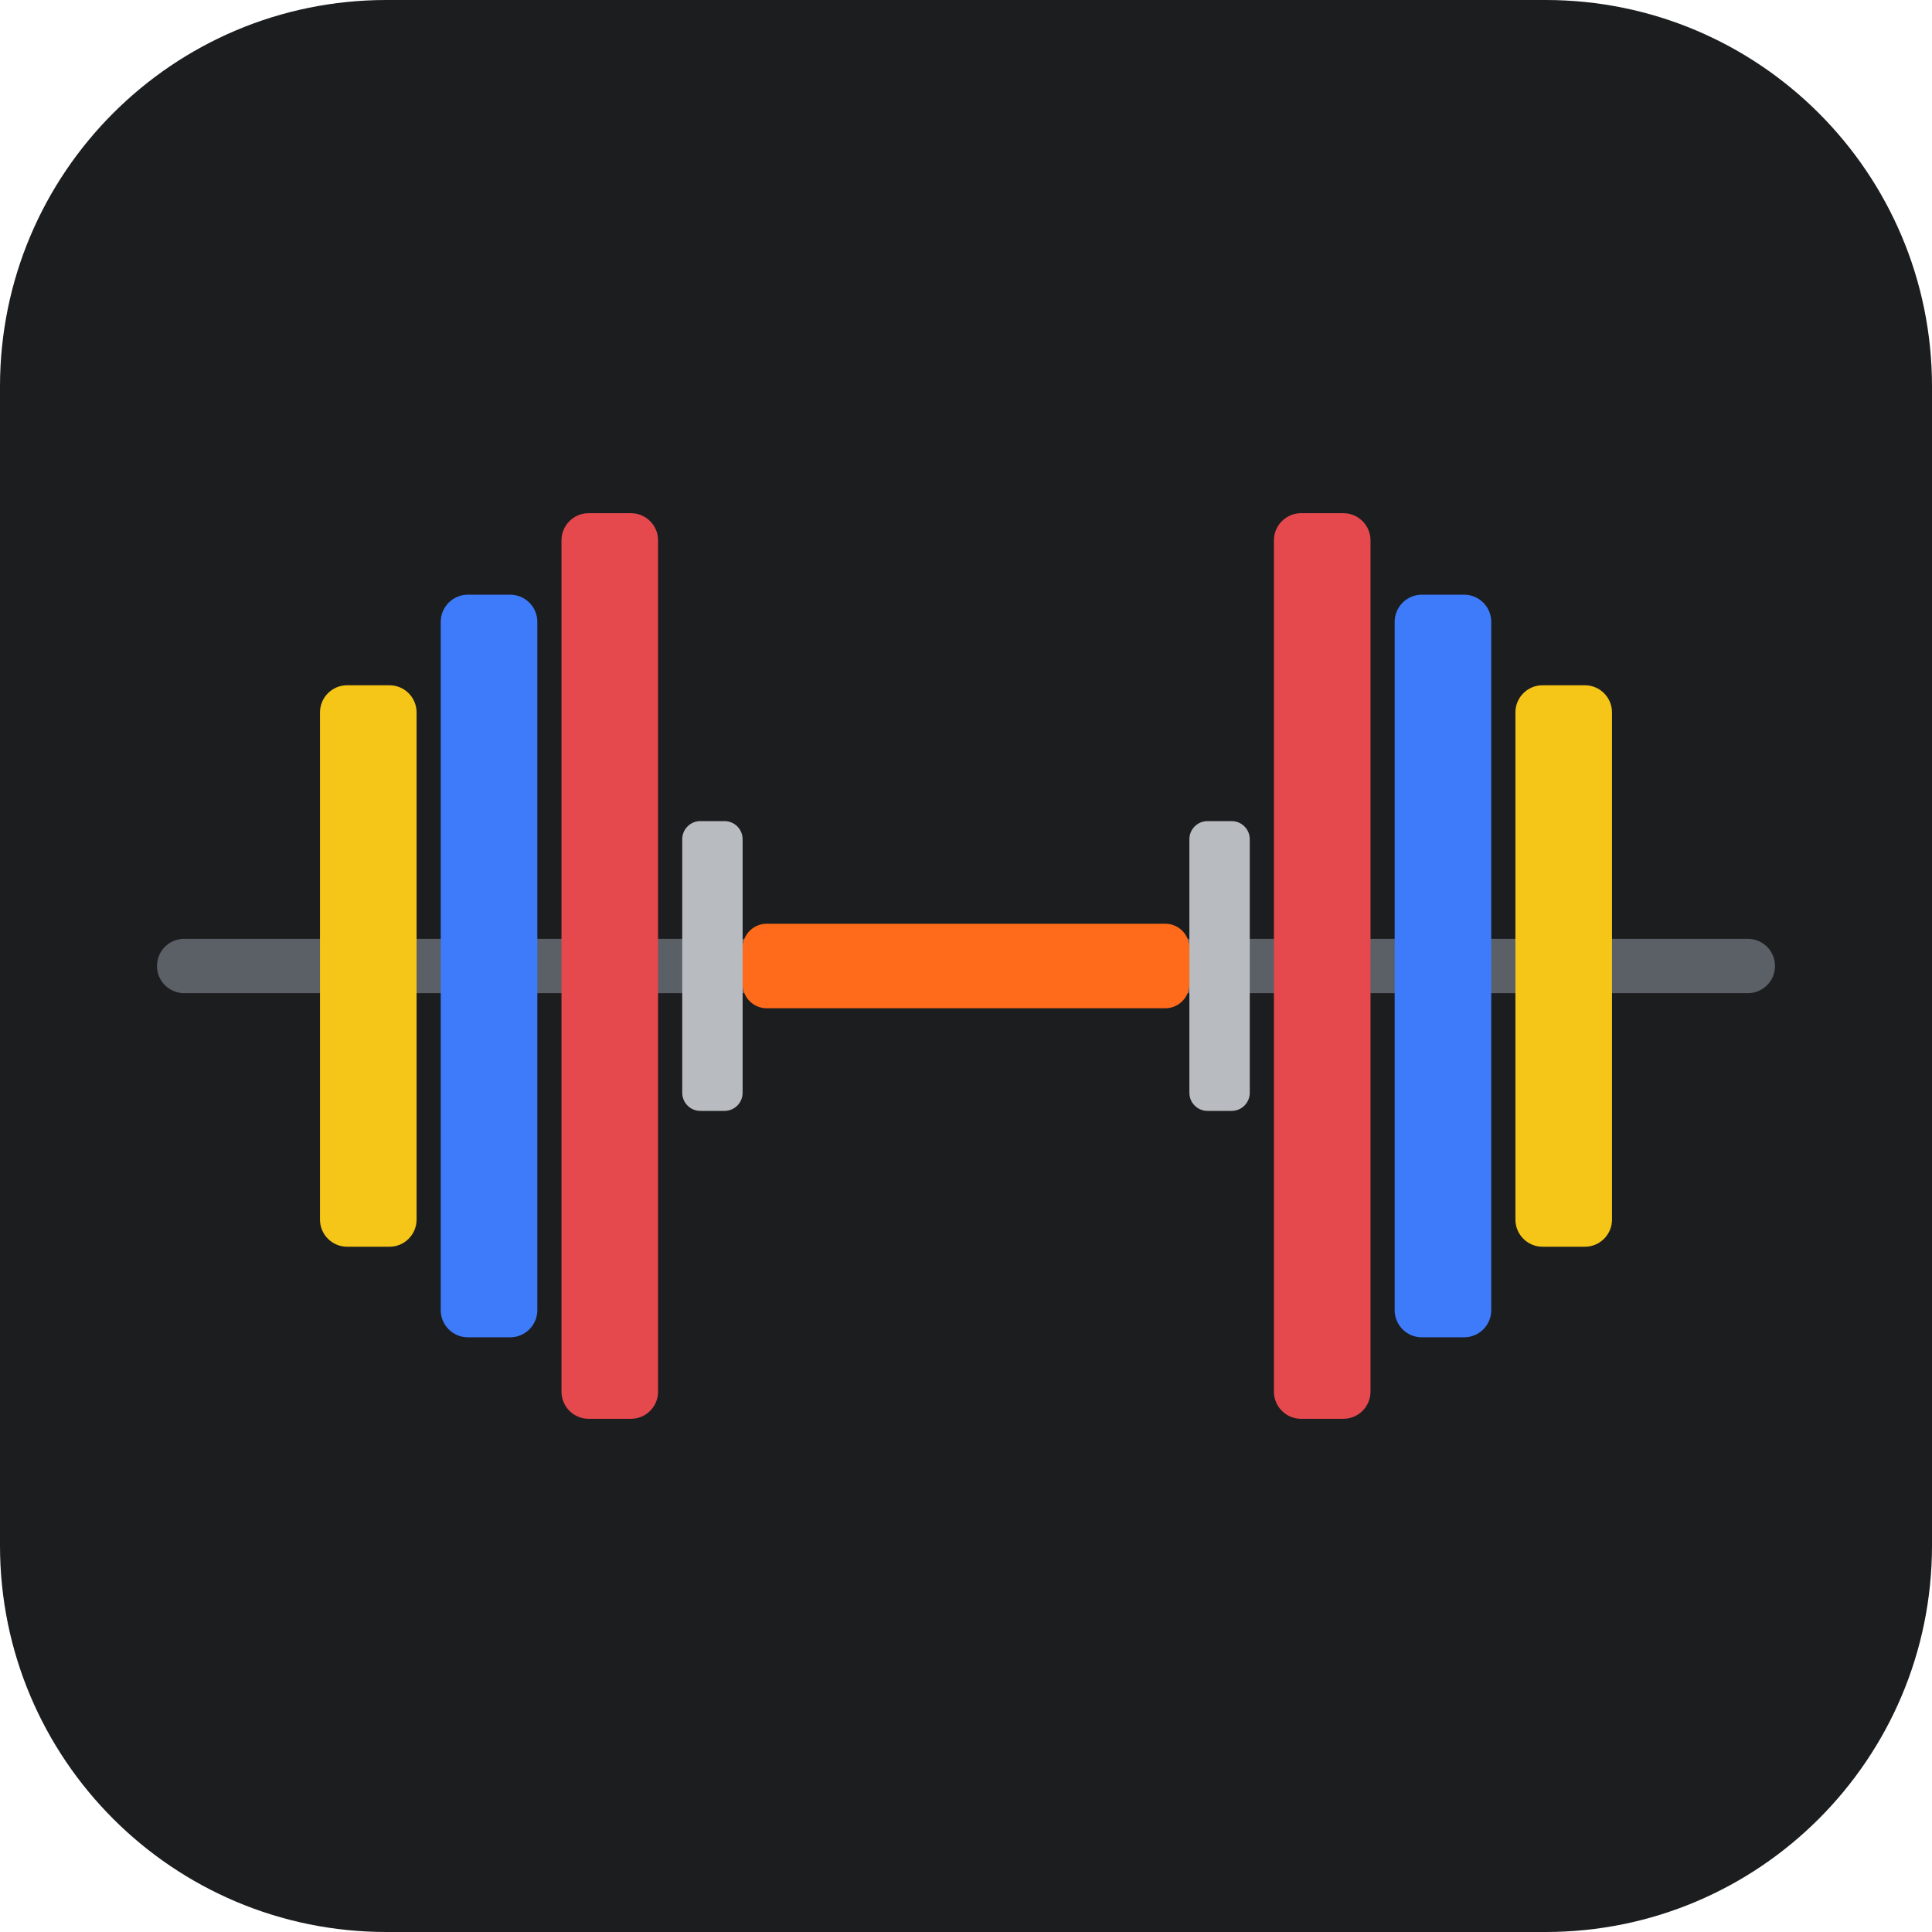
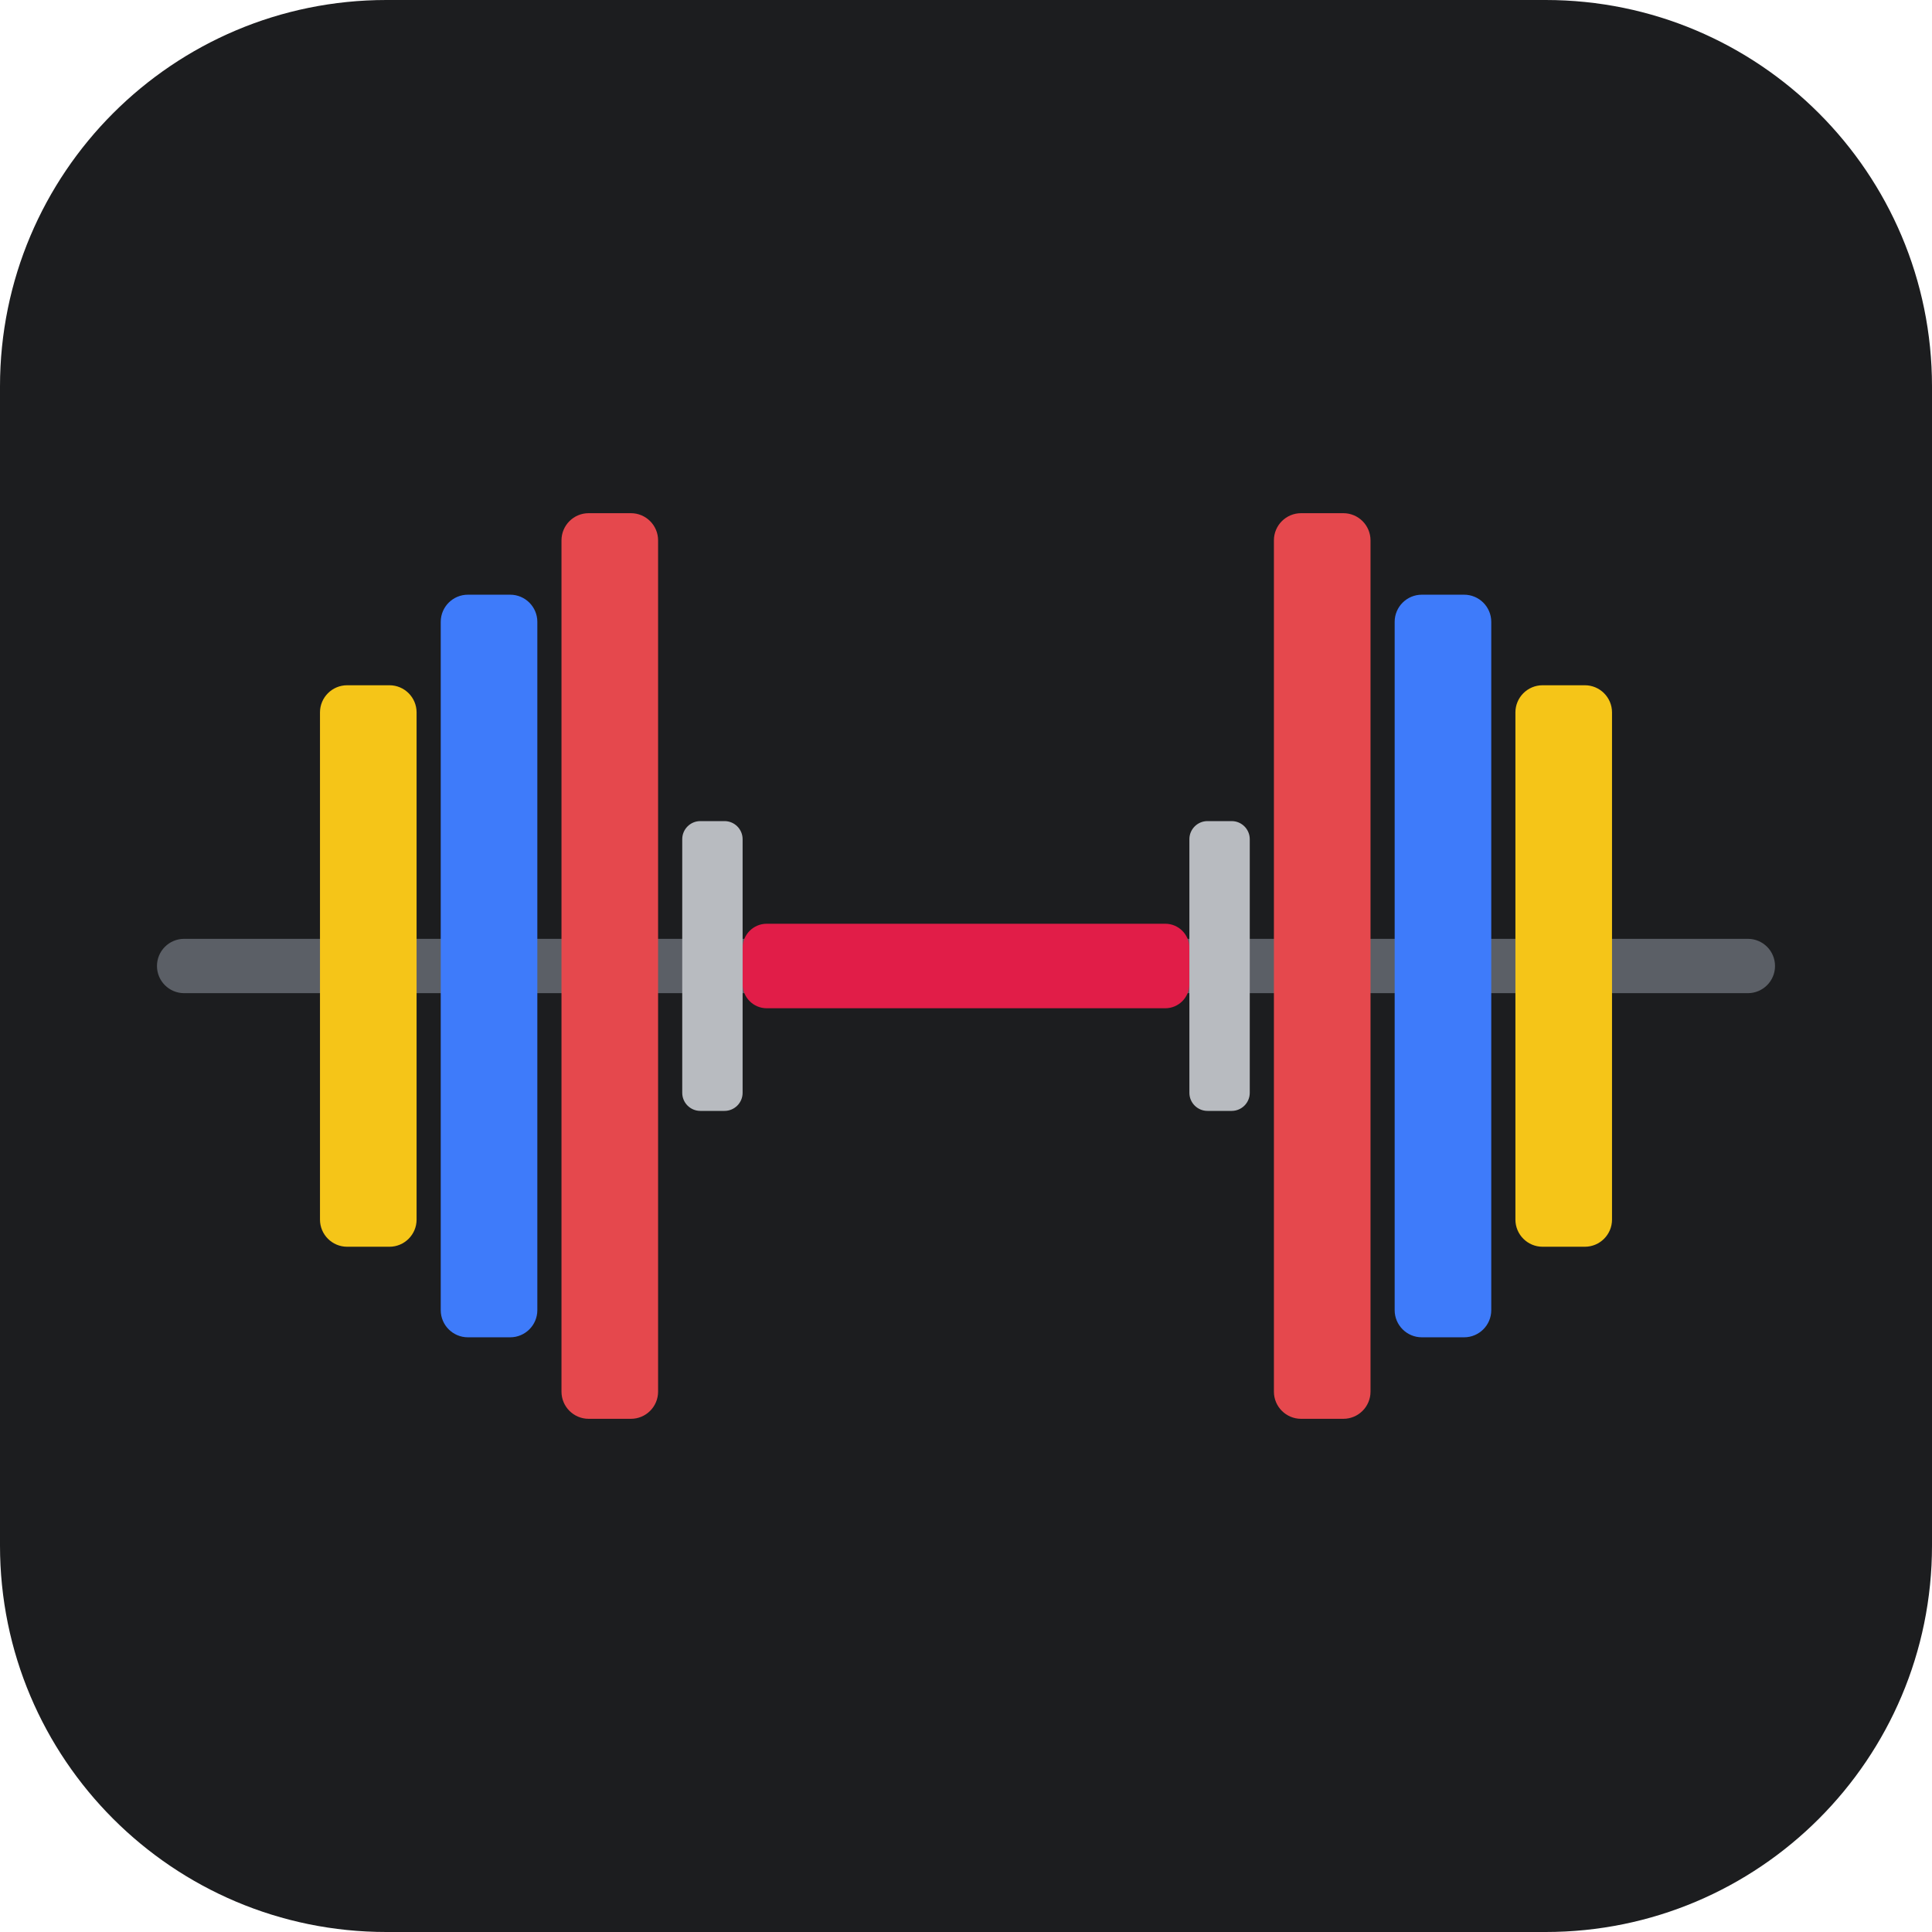
<svg xmlns="http://www.w3.org/2000/svg" viewBox="0 0 640 640">
  <rect width="640" height="640" rx="128" fill="#1C1D1F" />
  <rect x="52" y="311" width="536" height="18" rx="9" fill="#5B5F66" />
-   <rect x="246" y="306" width="148" height="28" rx="8" fill="#FF6B1A" />
+   <rect x="246" y="306" width="148" height="28" rx="8" fill="#E11D48" />
  <rect x="226" y="272" width="20" height="96" rx="6" fill="#B8BBC0" />
  <rect x="394" y="272" width="20" height="96" rx="6" fill="#B8BBC0" />
  <rect x="186" y="170" width="32" height="300" rx="9" fill="#E5484D" />
  <rect x="422" y="170" width="32" height="300" rx="9" fill="#E5484D" />
  <rect x="146" y="197" width="32" height="246" rx="9" fill="#3E7BFA" />
  <rect x="462" y="197" width="32" height="246" rx="9" fill="#3E7BFA" />
  <rect x="106" y="227" width="32" height="186" rx="9" fill="#F5C518" />
  <rect x="502" y="227" width="32" height="186" rx="9" fill="#F5C518" />
</svg>
